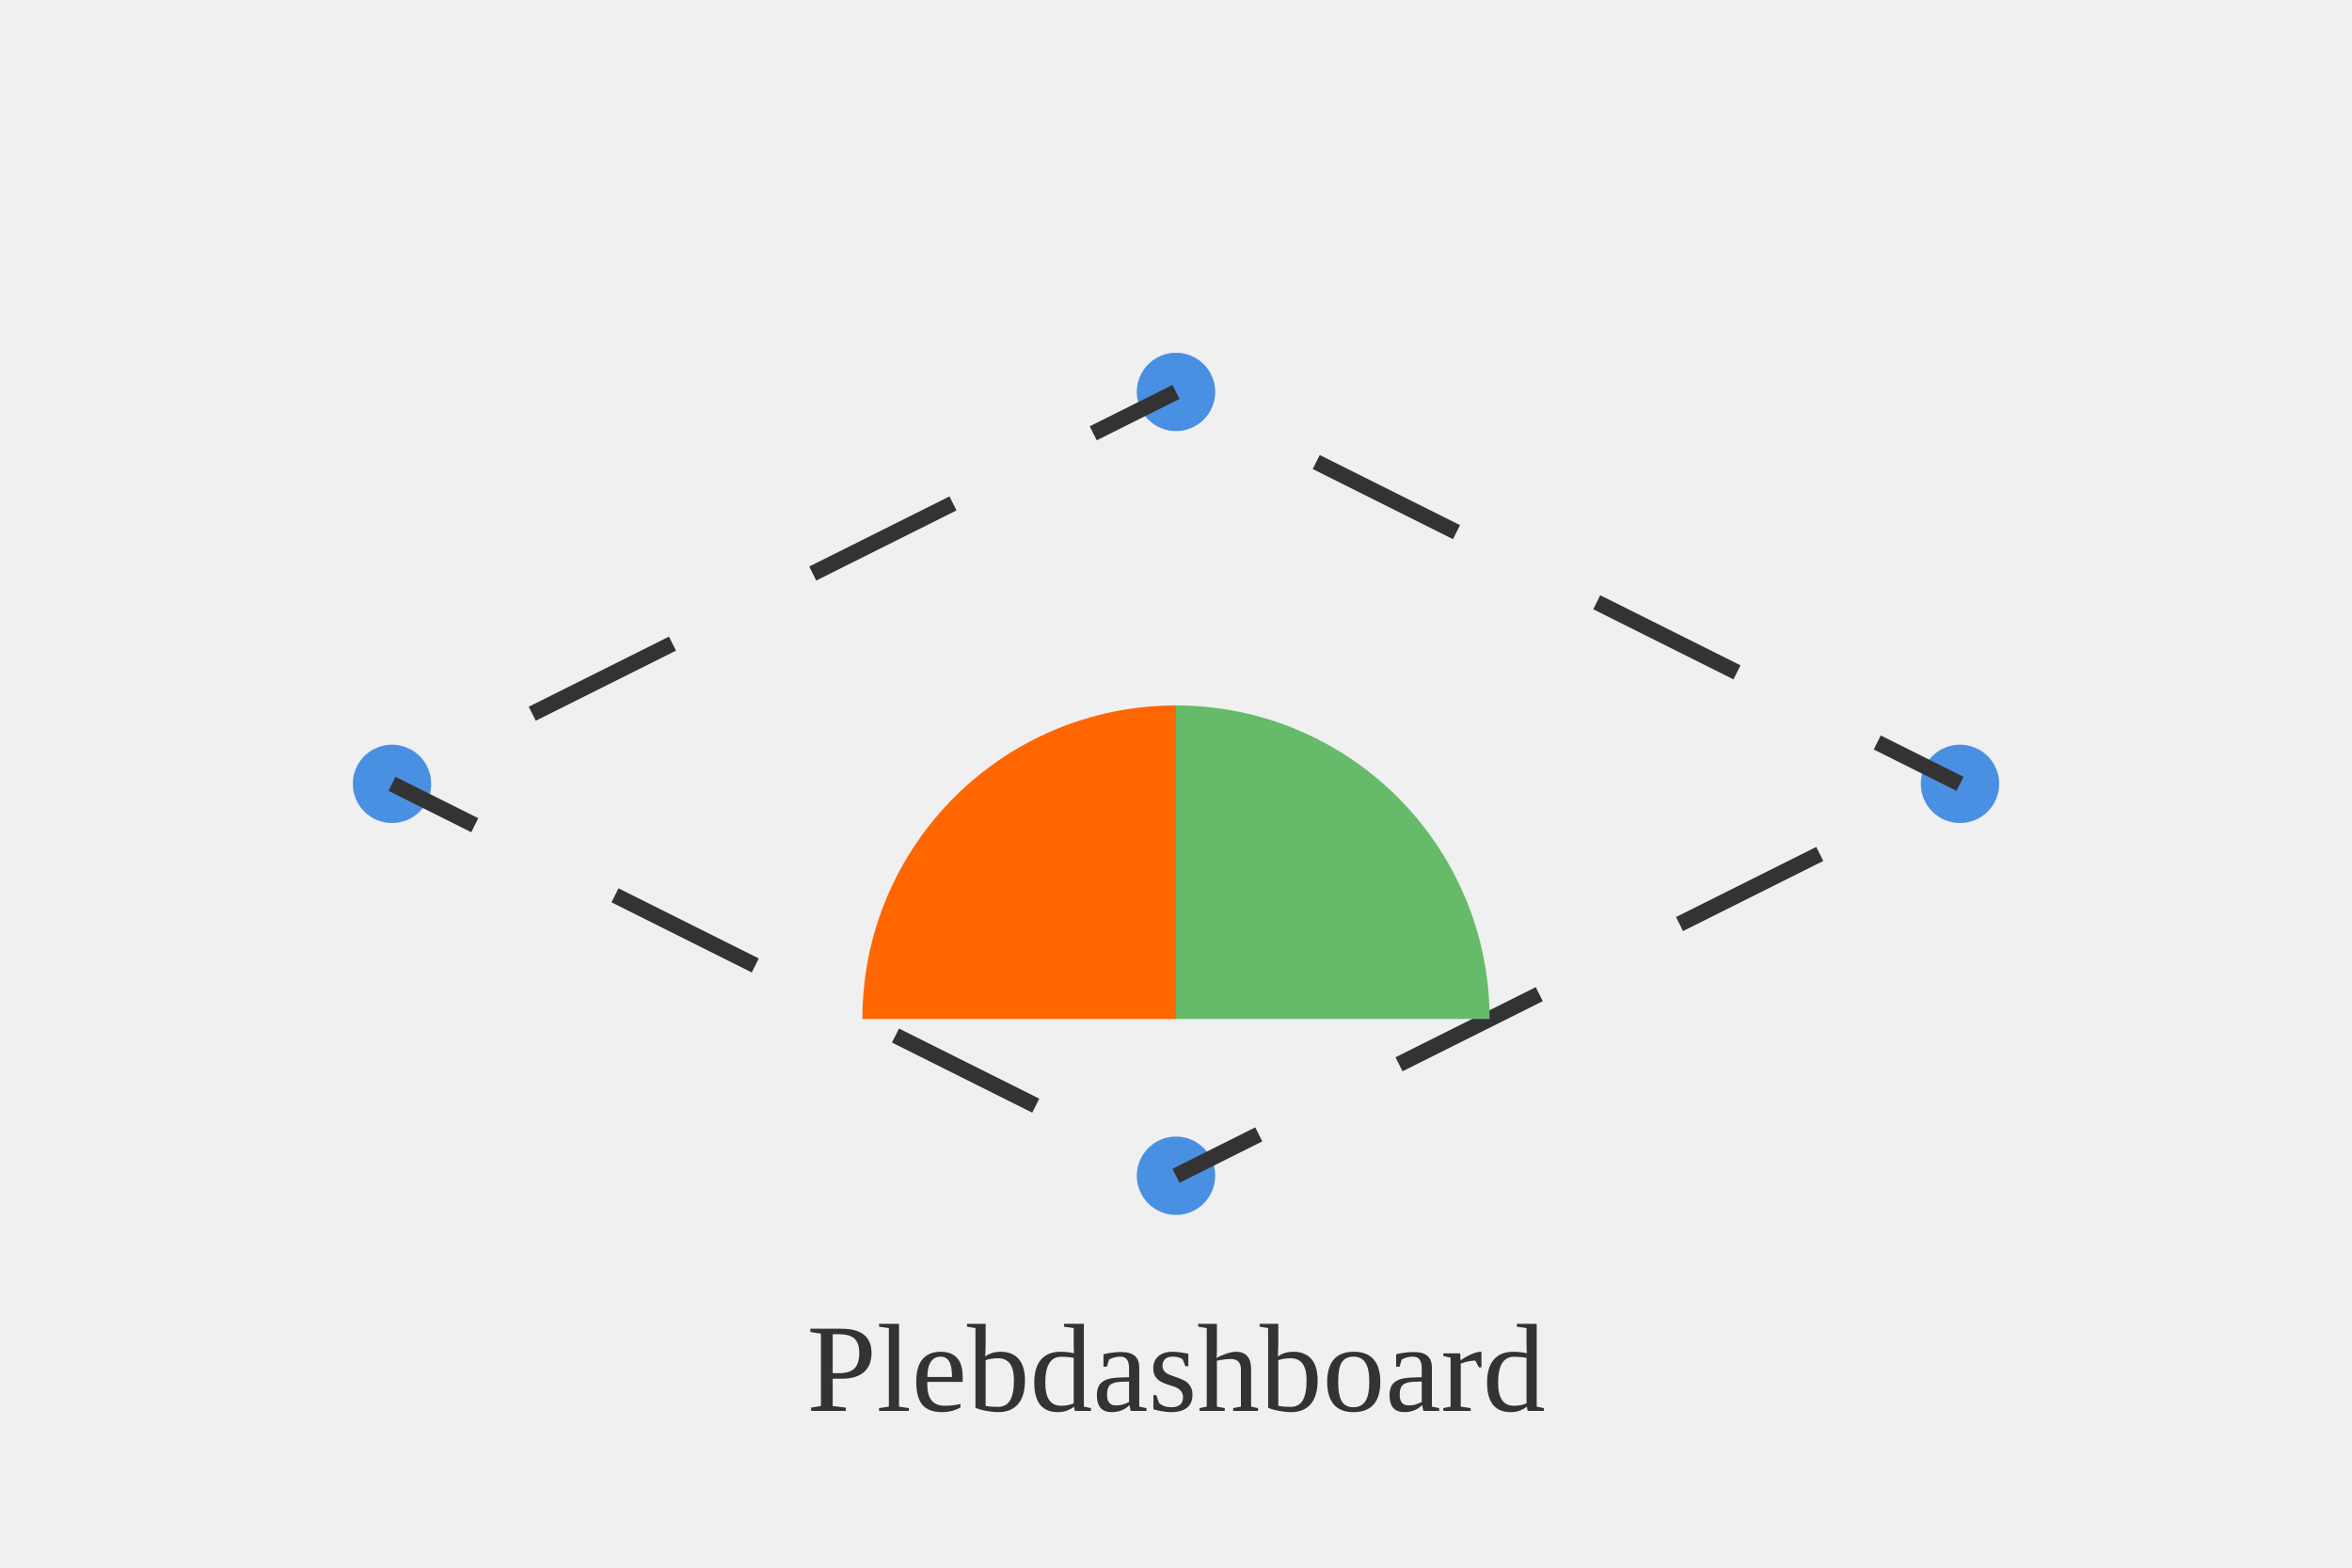
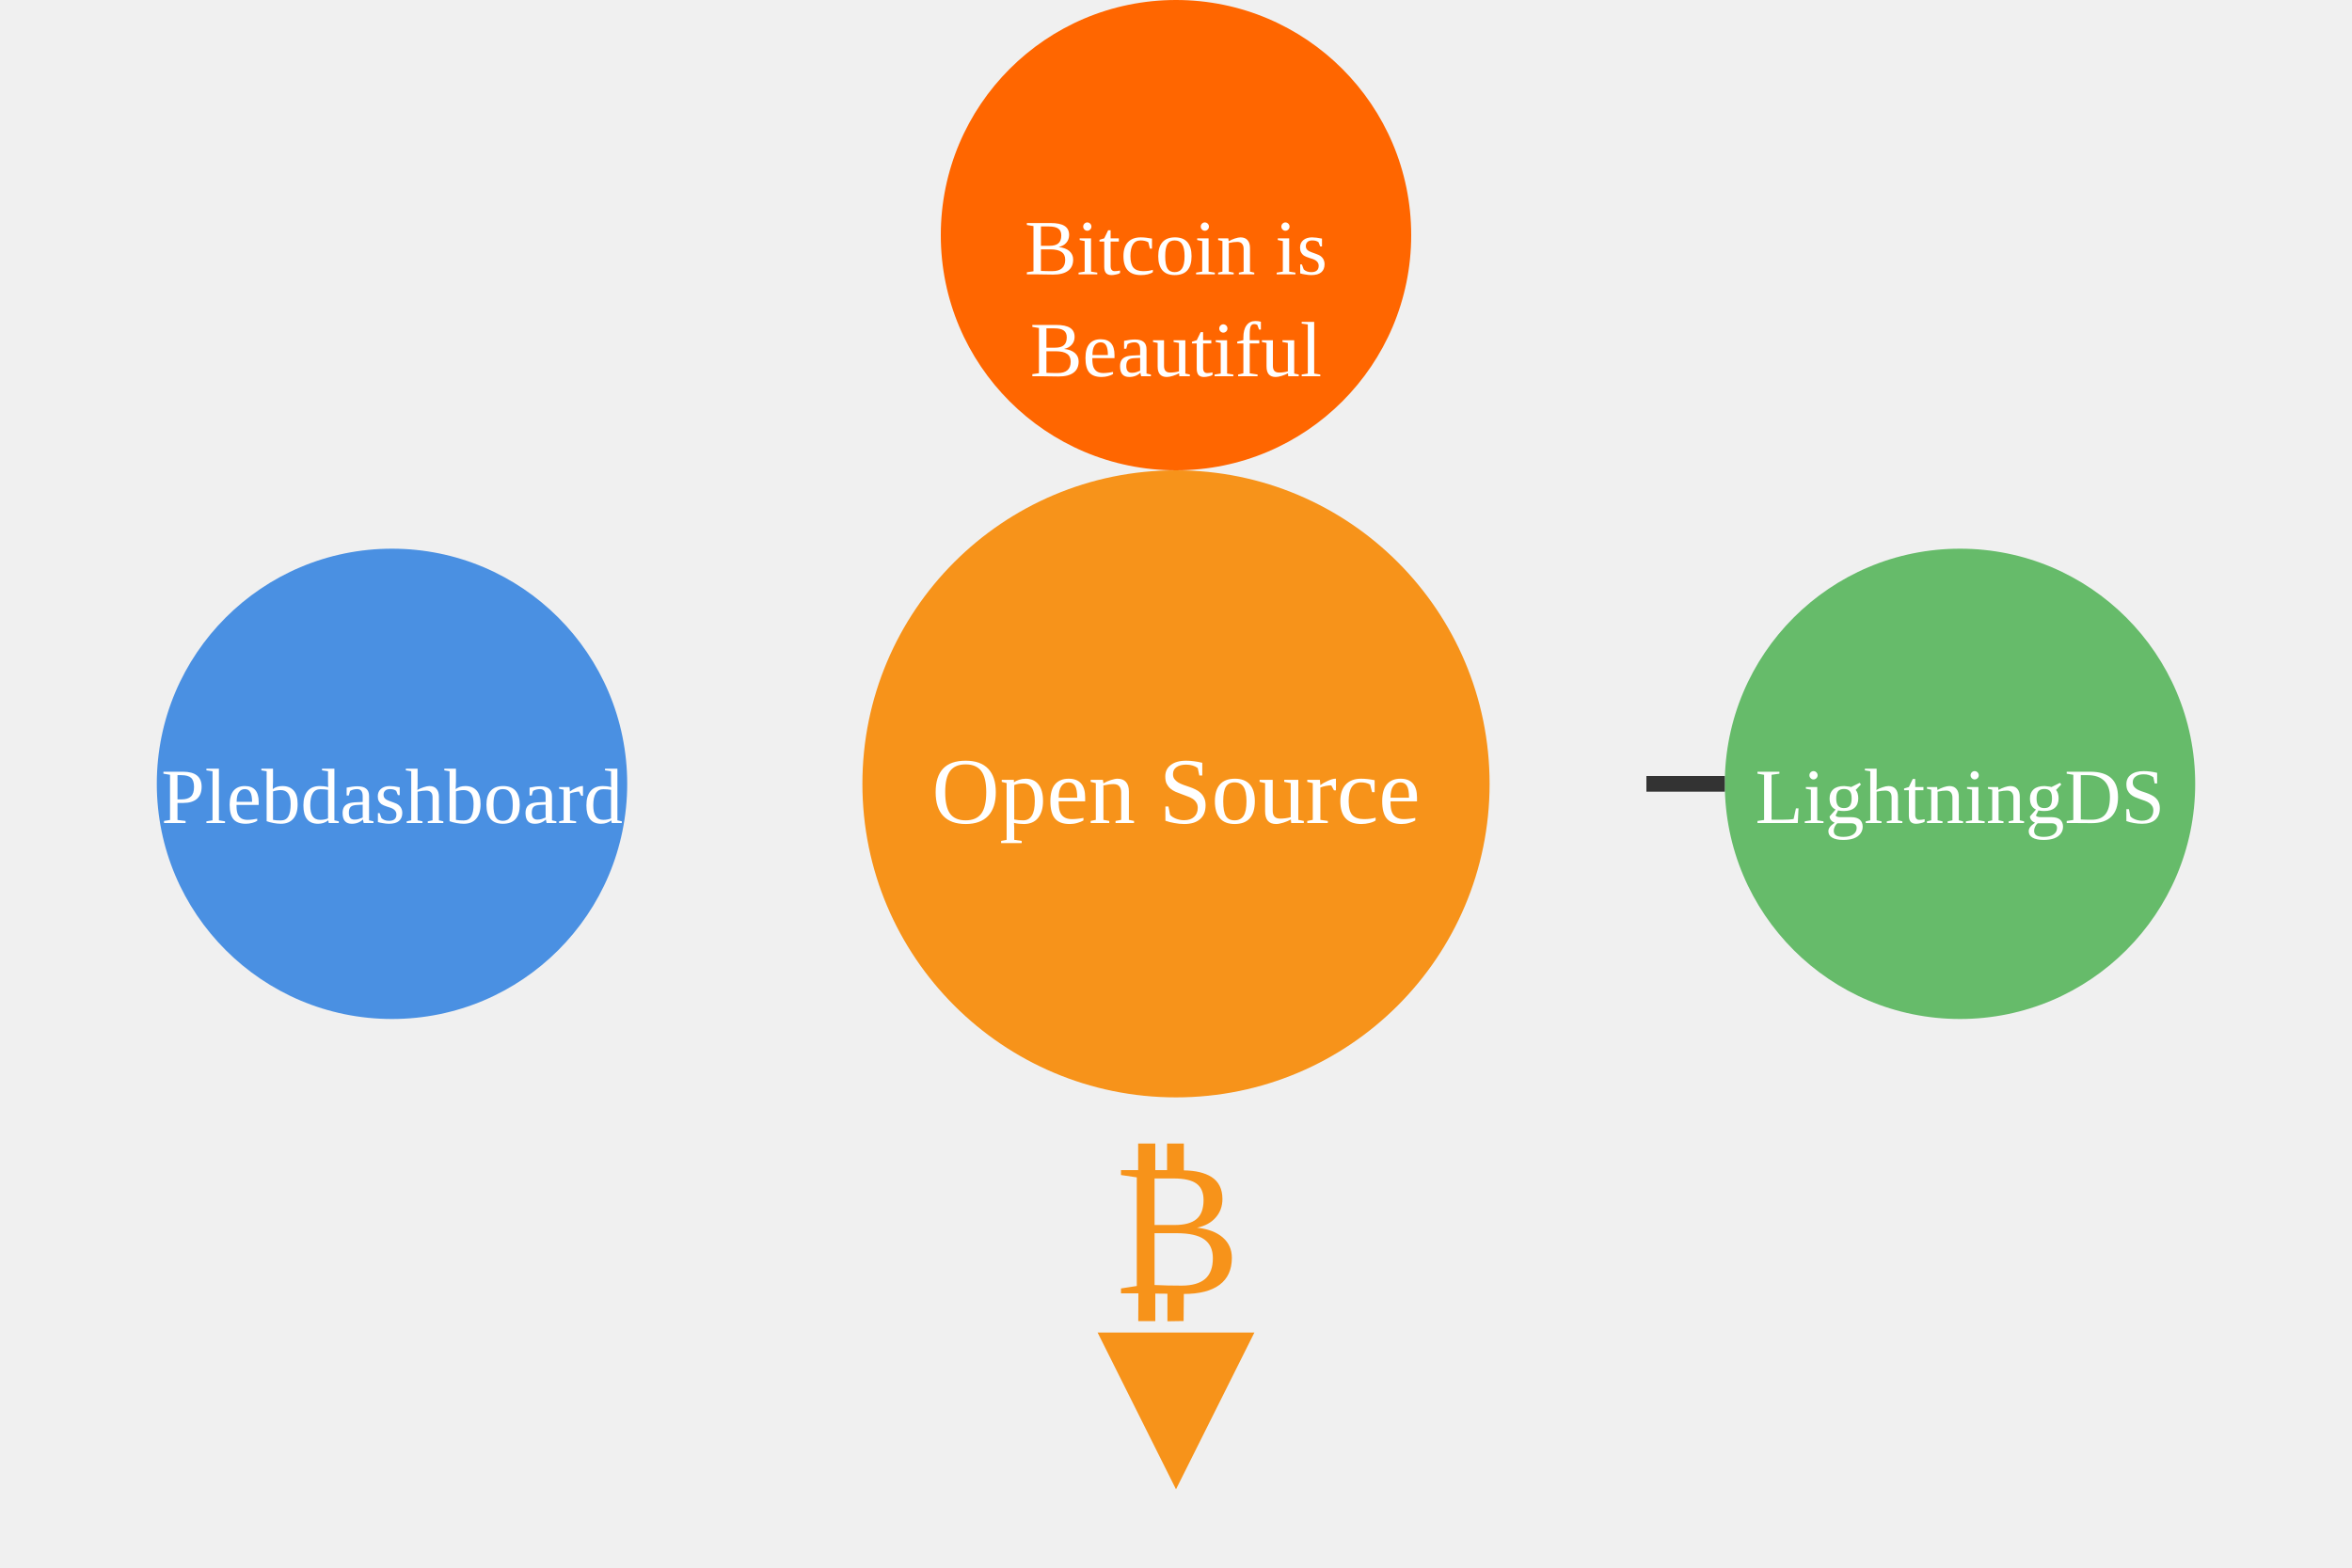
<svg xmlns="http://www.w3.org/2000/svg" class="open-source-animation" viewBox="0 0 300 200">
+   <circle cx="150" cy="100" r="40" fill="#F7931A" class="hub" />
+   <text x="150" y="105" font-size="12" fill="#FFFFFF" text-anchor="middle">Open Source</text>
+   <circle cx="50" cy="100" r="30" fill="#4A90E2" class="node" />
+   <circle cx="250" cy="100" r="30" fill="#66BB6A" class="node" />
+   <circle cx="150" cy="30" r="30" fill="#FF6600" class="node" />
+   <line x1="90" y1="100" x2="110" y2="100" stroke="#333" stroke-width="2" class="link" />
+   <line x1="190" y1="100" x2="220" y2="100" stroke="#333" stroke-width="2" class="link" />
+   <line x1="150" y1="60" x2="150" y2="70" stroke="#333" stroke-width="2" class="link" />
+   <text x="50" y="105" font-size="10" fill="#FFFFFF" text-anchor="middle">Plebdashboard</text>
+   <text x="250" y="105" font-size="10" fill="#FFFFFF" text-anchor="middle">LightningDS</text>
+   <text x="150" y="35" font-size="10" fill="#FFFFFF" text-anchor="middle">Bitcoin is</text>
+   <text x="150" y="48" font-size="10" fill="#FFFFFF" text-anchor="middle">Beautiful</text>
+   <path d="M140,170 L160,170 L150,190 Z" fill="#F7931A" class="lightning" />
+   <text x="150" y="165" font-size="24" fill="#F7931A" text-anchor="middle">₿</text>
  <style>
+     @keyframes dash {
+       to {
+         stroke-dashoffset: 0;
+       }
+     }
+     .link {
+       stroke-dasharray: 20;
+       stroke-dashoffset: 20;
+       animation: dash 1.5s linear infinite;
+     }
+     .hub {
+       animation: pulse 2s infinite;
+     }
    @keyframes pulse {
-       0% { r: 5; }
-       50% { r: 8; }
-       100% { r: 5; }
+       0% { r: 40; }
+       50% { r: 45; }
+       100% { r: 40; }
    }
-     @keyframes dash {
-       to { stroke-dashoffset: 0; }
-     }
-     .node { animation: pulse 2s infinite; }
-     .link { stroke-dasharray: 20; stroke-dashoffset: 20; animation: dash 2s linear infinite; }
  </style>
-   <circle cx="50" cy="100" r="5" fill="#4A90E2" class="node" />
-   <circle cx="150" cy="50" r="5" fill="#4A90E2" class="node" />
-   <circle cx="250" cy="100" r="5" fill="#4A90E2" class="node" />
-   <circle cx="150" cy="150" r="5" fill="#4A90E2" class="node" />
-   <line x1="50" y1="100" x2="150" y2="50" stroke="#333" stroke-width="2" class="link" />
-   <line x1="150" y1="50" x2="250" y2="100" stroke="#333" stroke-width="2" class="link" />
-   <line x1="250" y1="100" x2="150" y2="150" stroke="#333" stroke-width="2" class="link" />
-   <line x1="150" y1="150" x2="50" y2="100" stroke="#333" stroke-width="2" class="link" />
-   <text x="150" y="180" font-size="16" fill="#333" text-anchor="middle">Plebdashboard</text>
-   <path d="M150 90 A40,40 0 0,1 190,130 L150,130 Z" fill="#66BB6A" />
-   <path d="M150 90 A40,40 0 0,0 110,130 L150,130 Z" fill="#FF6600" />
</svg>
